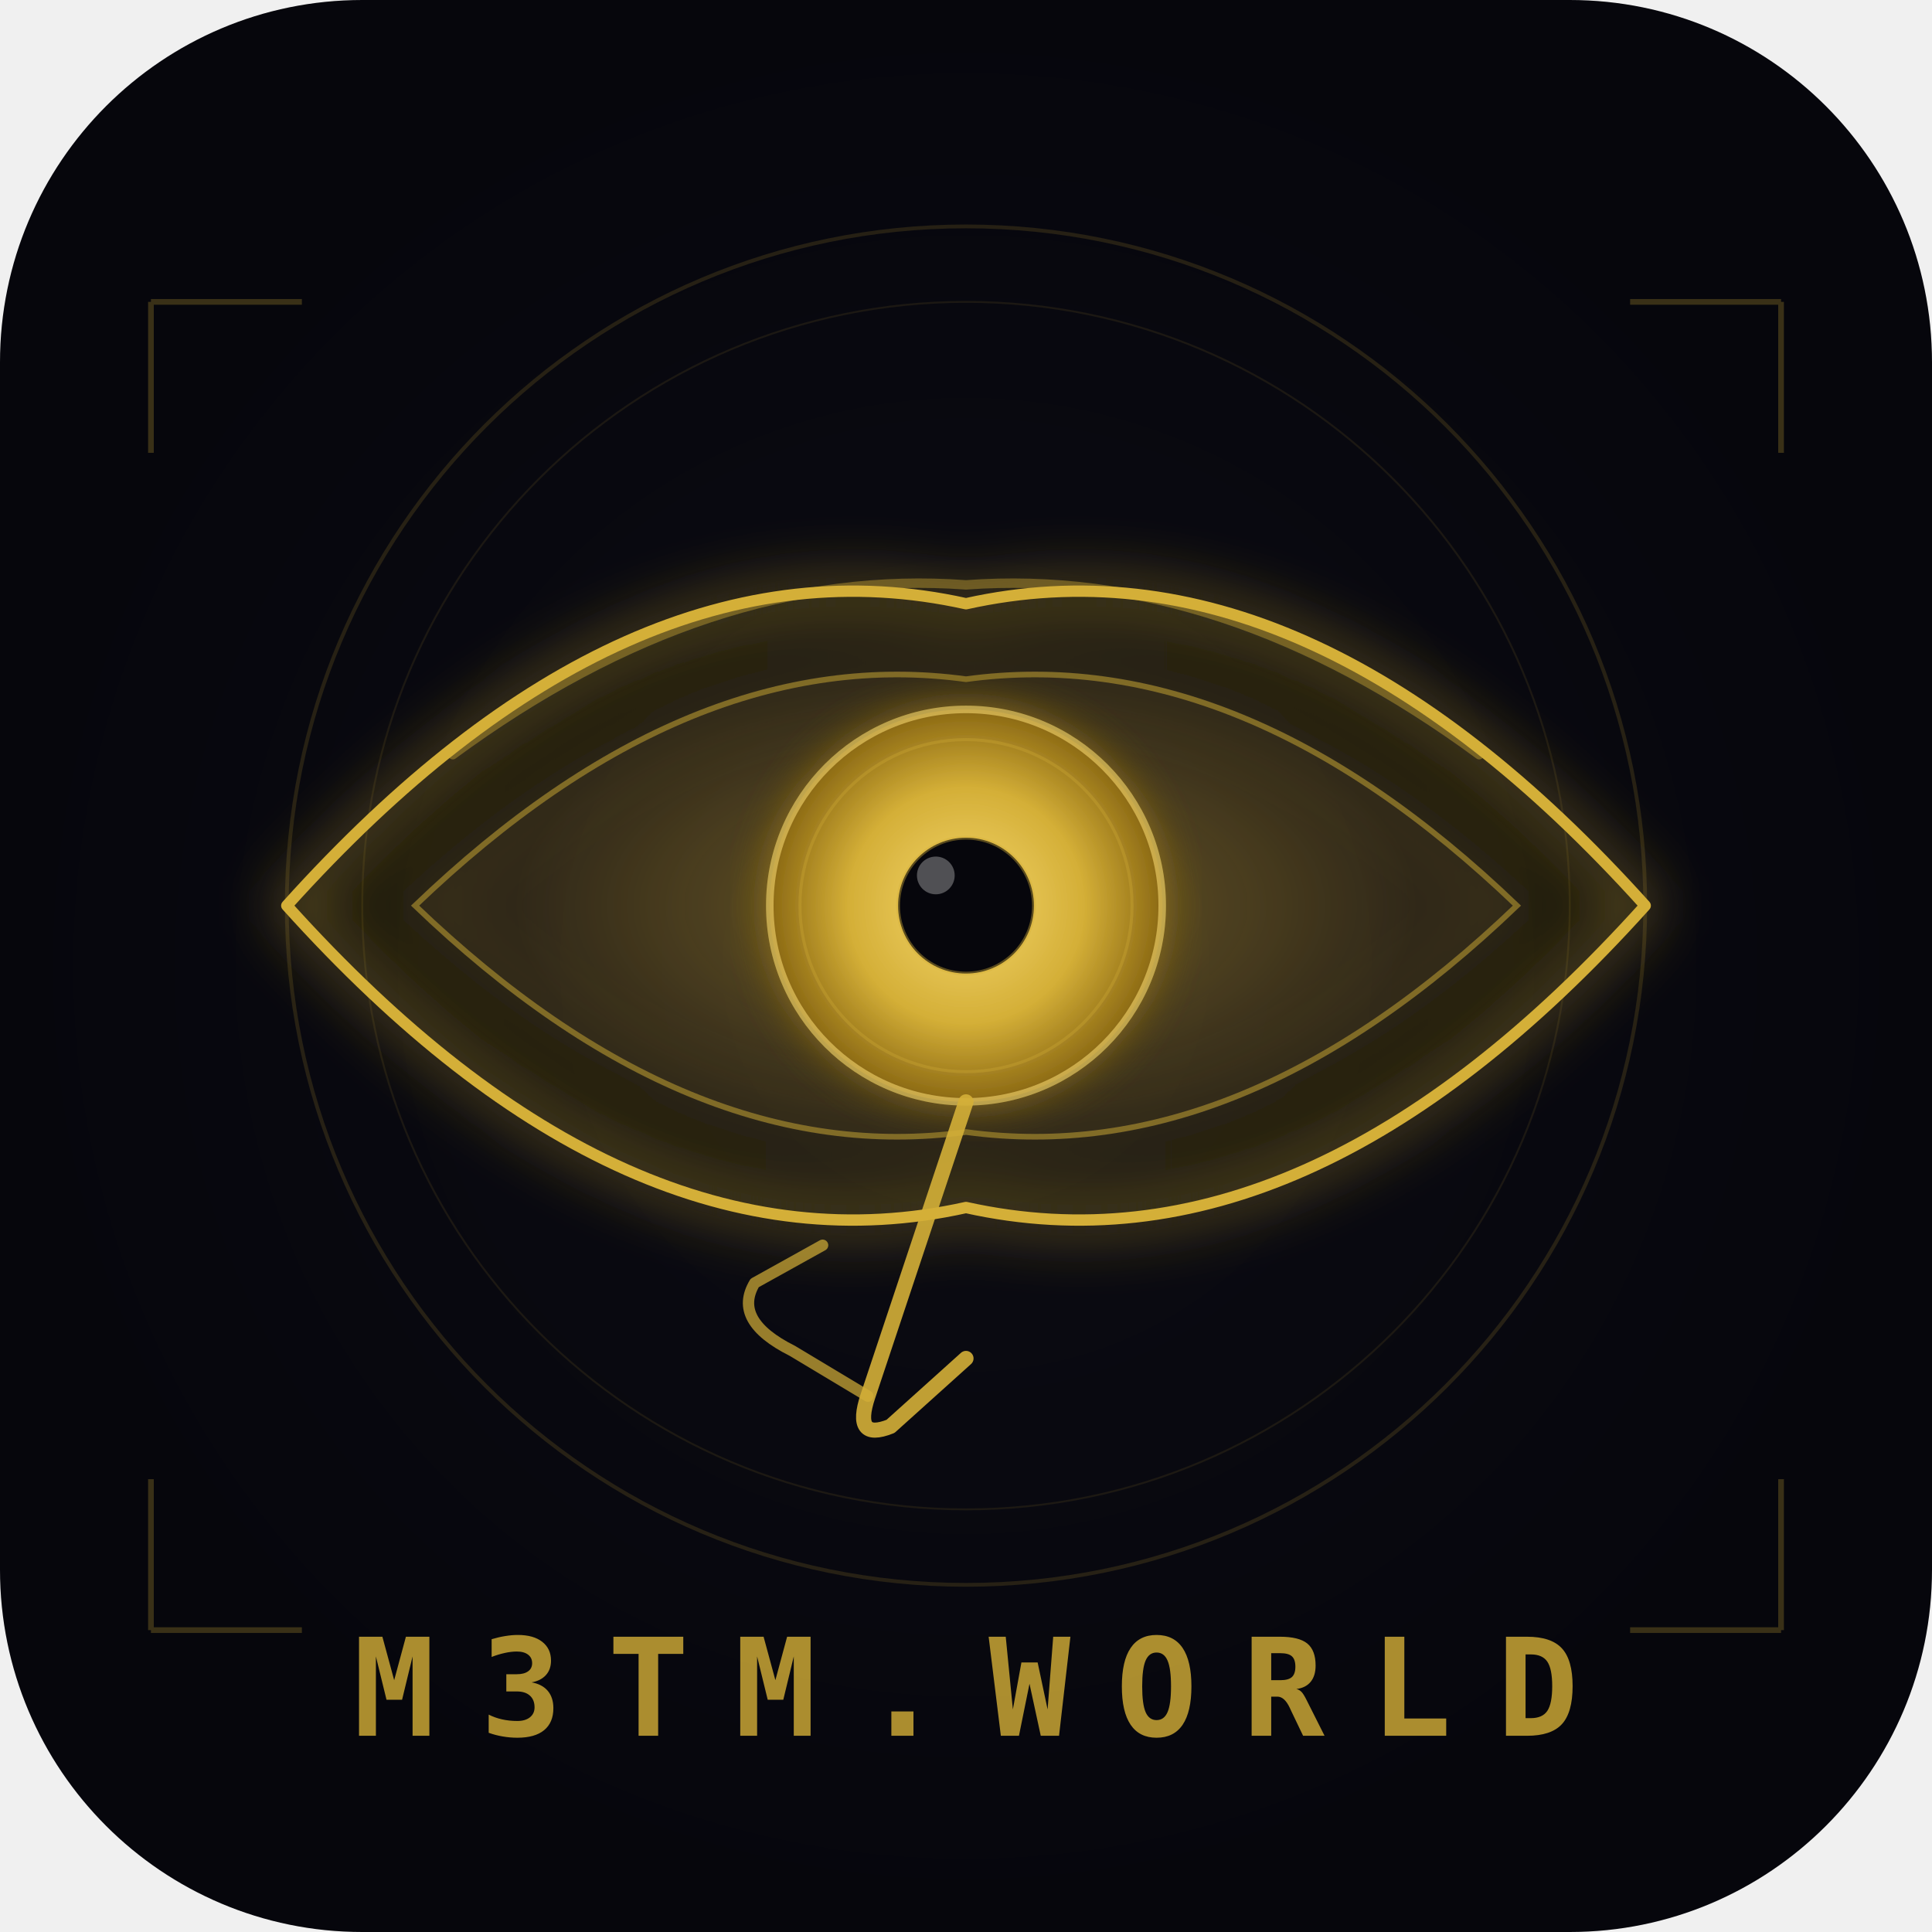
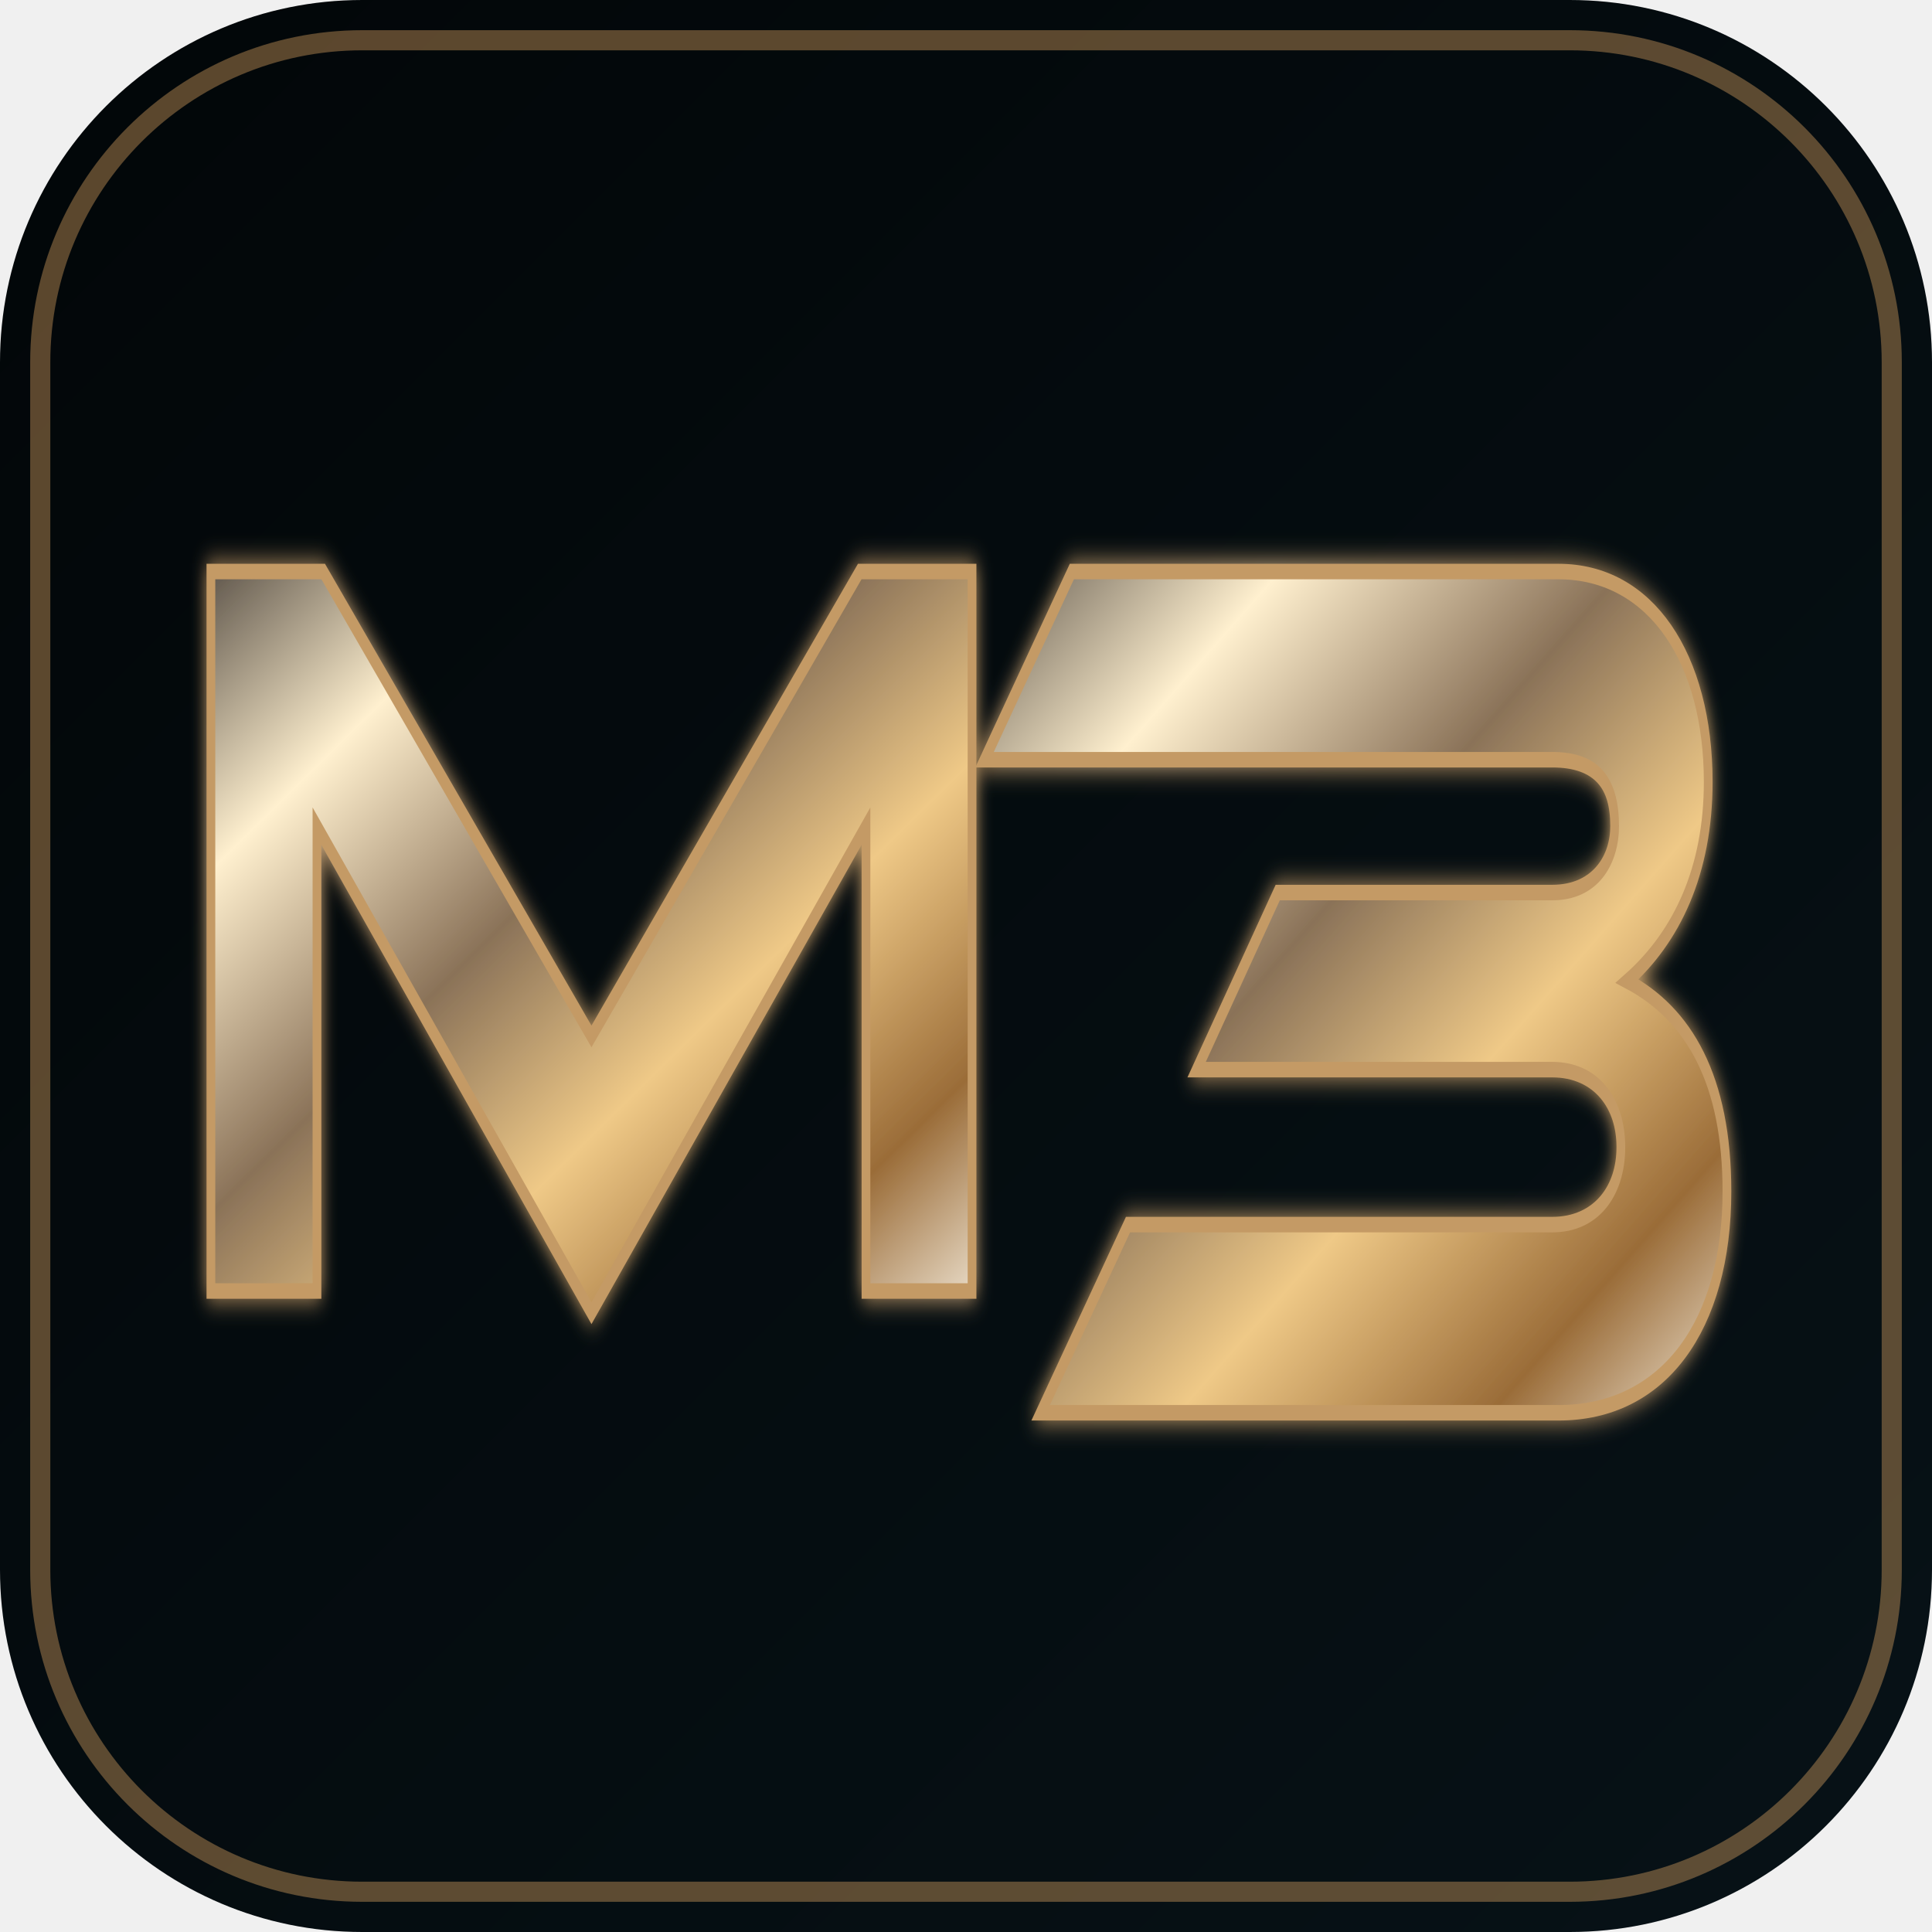
- <svg xmlns="http://www.w3.org/2000/svg" viewBox="0 0 512 512" width="512" height="512">
+ <svg xmlns="http://www.w3.org/2000/svg" viewBox="0 0 96 96" role="img" aria-label="M3TM.RASEED">
  <defs>
-     <radialGradient id="bg" cx="50%" cy="50%" r="50%">
-       <stop offset="0%" stop-color="#0C0C14" />
-       <stop offset="100%" stop-color="#06060C" />
-     </radialGradient>
-     <radialGradient id="iris" cx="50%" cy="50%" r="50%">
-       <stop offset="0%" stop-color="#F5D76E" />
-       <stop offset="60%" stop-color="#D4AF37" />
-       <stop offset="100%" stop-color="#8B6914" />
-     </radialGradient>
-     <radialGradient id="glow" cx="50%" cy="50%" r="50%">
-       <stop offset="0%" stop-color="#D4AF37" stop-opacity="0.4" />
-       <stop offset="100%" stop-color="#D4AF37" stop-opacity="0" />
-     </radialGradient>
-     <filter id="f1" x="-50%" y="-50%" width="200%" height="200%">
-       <feGaussianBlur stdDeviation="8" result="blur" />
-       <feComposite in="SourceGraphic" in2="blur" operator="over" />
-     </filter>
-     <filter id="glow-filter">
-       <feGaussianBlur stdDeviation="6" result="blur" />
+     <linearGradient id="bg" x1="0" y1="0" x2="1" y2="1">
+       <stop stop-color="#020608" />
+       <stop offset="1" stop-color="#071217" />
+     </linearGradient>
+     <linearGradient id="metal" x1="0" y1="0" x2="1" y2="1">
+       <stop stop-color="#61584d" />
+       <stop offset=".2" stop-color="#fff0cf" />
+       <stop offset=".43" stop-color="#8a7258" />
+       <stop offset=".63" stop-color="#efc987" />
+       <stop offset=".84" stop-color="#9a6c38" />
+       <stop offset="1" stop-color="#eee3d1" />
+     </linearGradient>
+     <filter id="glow">
+       <feGaussianBlur stdDeviation="1.2" result="b" />
      <feMerge>
-         <feMergeNode in="blur" />
+         <feMergeNode in="b" />
        <feMergeNode in="SourceGraphic" />
      </feMerge>
    </filter>
  </defs>
-   <rect width="512" height="512" rx="96" fill="url(#bg)" />
-   <circle cx="256" cy="240" r="180" fill="none" stroke="#D4AF37" stroke-width="1" opacity="0.15" />
-   <circle cx="256" cy="240" r="160" fill="none" stroke="#D4AF37" stroke-width="0.5" opacity="0.1" />
-   <ellipse cx="256" cy="240" rx="120" ry="60" fill="url(#glow)" />
-   <g filter="url(#f1)">
-     <path d="M76 240 Q166 140 256 160 Q346 140 436 240 Q346 340 256 320 Q166 340 76 240Z" fill="rgba(212,175,55,0.06)" stroke="#D4AF37" stroke-width="3" stroke-linejoin="round" />
-     <path d="M110 240 Q183 170 256 180 Q329 170 402 240 Q329 310 256 300 Q183 310 110 240Z" fill="rgba(212,175,55,0.08)" stroke="#D4AF37" stroke-width="1.5" opacity="0.5" />
+   <rect width="96" height="96" rx="18" fill="url(#bg)" />
+   <rect x="2" y="2" width="92" height="92" rx="16" fill="none" stroke="#d6a15f" stroke-opacity=".42" />
+   <g transform="translate(8 24) scale(.31 .55)" fill="url(#metal)" stroke="#c49a65" stroke-width="1.4" filter="url(#glow)">
+     <path d="M8 73V8h18l43 42L112 8h18v65h-17V31L69 75 25 31v42H8Z" />
+     <path d="M146 8h78c15 0 24 8 24 19 0 8-5 14-13 18 10 3 16 9 16 19 0 12-10 20-27 20h-83l14-17h68c7 0 11-3 11-7s-4-7-11-7h-57l13-16h44c7 0 10-3 10-6 0-4-3-6-10-6h-91L146 8Z" />
  </g>
-   <circle cx="256" cy="240" r="52" fill="url(#iris)" filter="url(#glow-filter)" />
-   <circle cx="256" cy="240" r="52" fill="none" stroke="#F5D76E" stroke-width="2" opacity="0.6" />
-   <circle cx="256" cy="240" r="44" fill="none" stroke="#D4AF37" stroke-width="0.8" opacity="0.3" />
-   <circle cx="256" cy="240" r="18" fill="#06060C" />
-   <circle cx="256" cy="240" r="18" fill="none" stroke="#D4AF37" stroke-width="1" opacity="0.4" />
-   <circle cx="248" cy="232" r="5" fill="white" opacity="0.3" />
-   <g stroke="#D4AF37" fill="none" stroke-linecap="round" stroke-linejoin="round">
-     <path d="M256 292 L230 370 Q226 382 236 378 L256 360" stroke-width="4" opacity="0.9" />
-     <path d="M230 370 L210 358 Q194 350 200 340 L218 330" stroke-width="3" opacity="0.7" />
-     <path d="M120 200 Q188 150 256 155 Q324 150 392 200" stroke-width="2.5" opacity="0.4" />
-   </g>
-   <g stroke="#D4AF37" stroke-width="1.5" opacity="0.25" fill="none">
-     <path d="M40 80 L80 80 M40 80 L40 120" />
-     <path d="M472 80 L432 80 M472 80 L472 120" />
-     <path d="M40 432 L80 432 M40 432 L40 392" />
-     <path d="M472 432 L432 432 M472 432 L472 392" />
-   </g>
-   <text x="256" y="460" text-anchor="middle" font-family="monospace" font-size="36" fill="#D4AF37" letter-spacing="12" font-weight="700" opacity="0.8">M3TM.WORLD</text>
</svg>
